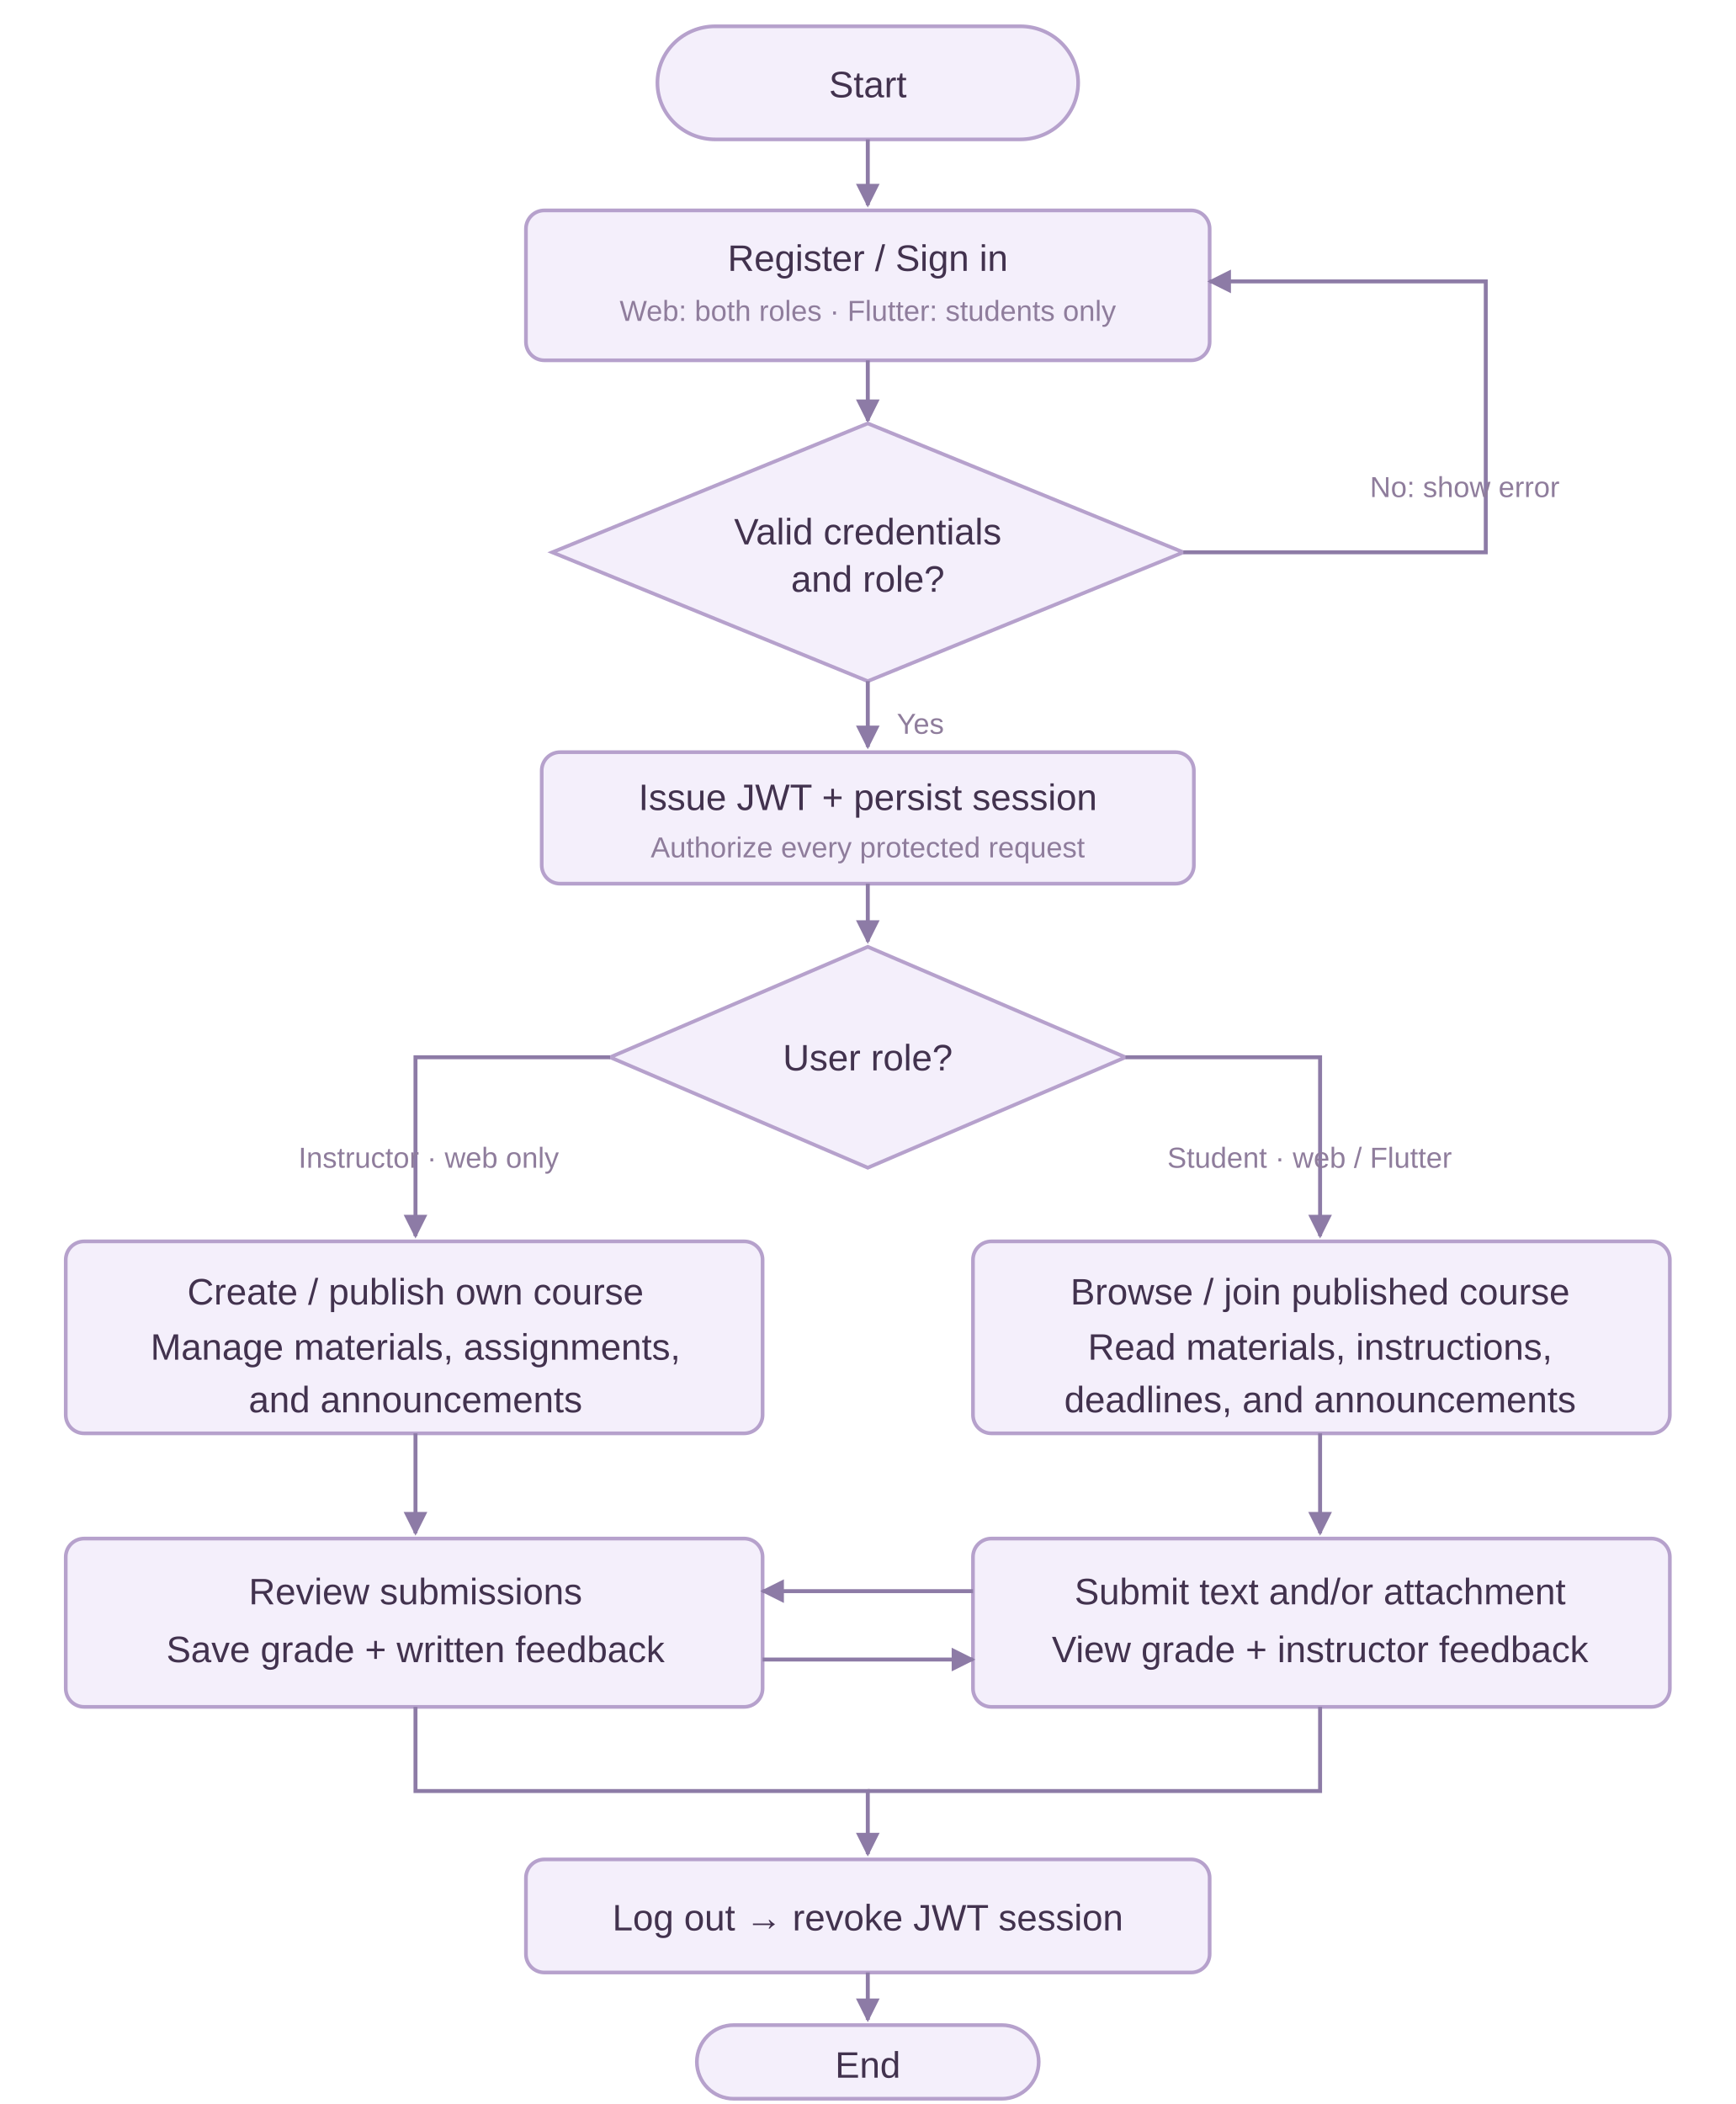
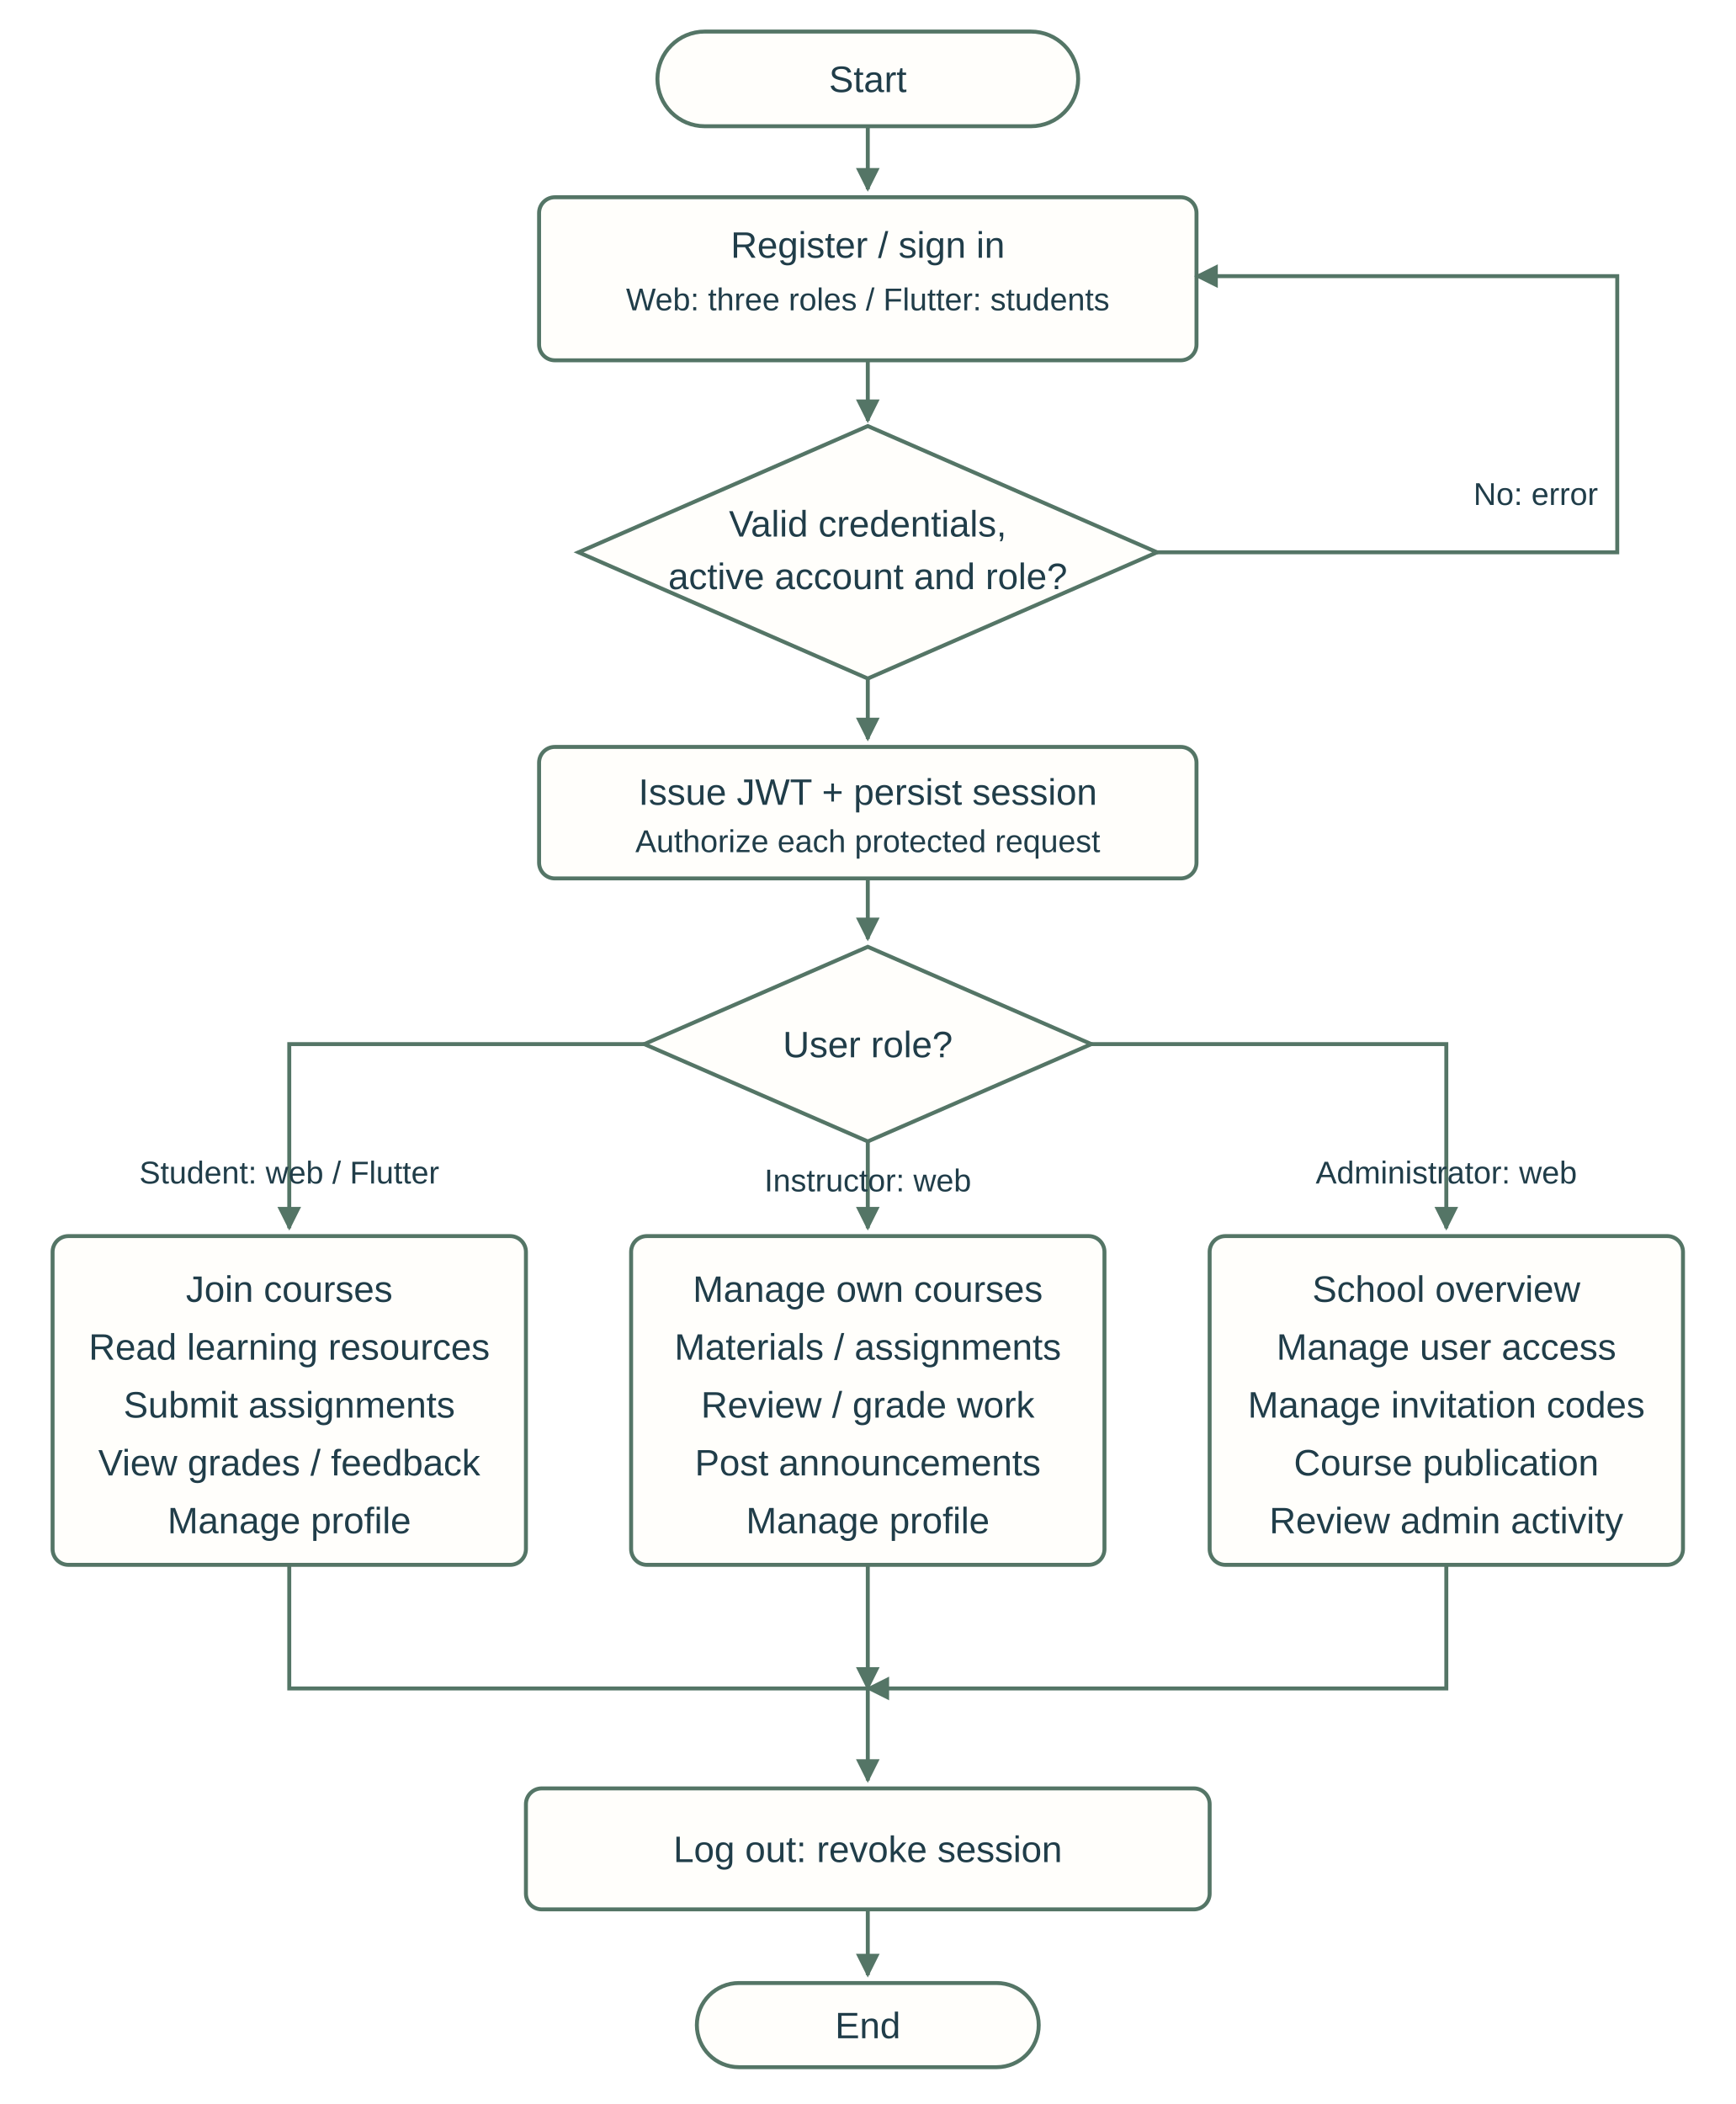
<svg xmlns="http://www.w3.org/2000/svg" width="660" height="800" viewBox="0 0 660 800" role="img" aria-labelledby="title">
  <defs>
    <marker id="arrow" viewBox="0 0 10 10" refX="9" refY="5" markerWidth="6" markerHeight="6" orient="auto-start-reverse">
-       <path d="M0 0L10 5L0 10z" fill="#8d7ba6" />
+       <path d="M0 0L10 5L0 10Z" fill="#547566" />
    </marker>
-     <style>text{font-family:Arial,sans-serif;font-size:14px;fill:#42324e;text-anchor:middle}.box{fill:#f4effb;stroke:#b6a1cc;stroke-width:1.4}.line{fill:none;stroke:#8d7ba6;stroke-width:1.5;marker-end:url(#arrow)}.small{font-size:11px;fill:#8f7d9c}</style>
  </defs>
-   <rect x="250" y="10" width="160" height="43" rx="22" class="box" />
-   <text x="330" y="37">Start</text>
-   <path d="M330 53V78" class="line" />
-   <rect x="200" y="80" width="260" height="57" rx="7" class="box" />
-   <text x="330" y="103">Register / Sign in</text>
-   <text x="330" y="122" class="small">Web: both roles · Flutter: students only</text>
+   <style>.box{fill:#fffefb;stroke:#547566;stroke-width:1.5}.line{fill:none;stroke:#547566;stroke-width:1.5;marker-end:url(#arrow)}text{font-family:Arial,sans-serif;font-size:14px;fill:#203d49;text-anchor:middle}.small{font-size:12px}</style>
+   <rect x="250" y="12" width="160" height="36" rx="18" class="box" />
+   <text x="330" y="35">Start</text>
+   <path d="M330 48V72" class="line" />
+   <rect x="205" y="75" width="250" height="62" rx="6" class="box" />
+   <text x="330" y="98">Register / sign in</text>
+   <text x="330" y="118" class="small">Web: three roles / Flutter: students</text>
  <path d="M330 137V160" class="line" />
-   <path d="M330 161L450 210L330 259L210 210Z" class="box" />
-   <text x="330" y="207">Valid credentials</text>
-   <text x="330" y="225">and role?</text>
-   <path d="M450 210H565V107H460" class="line" />
-   <text x="557" y="189" class="small">No: show error</text>
-   <path d="M330 259V284" class="line" />
-   <text x="350" y="279" class="small">Yes</text>
-   <rect x="206" y="286" width="248" height="50" rx="7" class="box" />
-   <text x="330" y="308">Issue JWT + persist session</text>
-   <text x="330" y="326" class="small">Authorize every protected request</text>
-   <path d="M330 336V358" class="line" />
-   <path d="M330 360L428 402L330 444L232 402Z" class="box" />
-   <text x="330" y="407">User role?</text>
-   <path d="M232 402H158V470" class="line" />
-   <path d="M428 402H502V470" class="line" />
-   <text x="163" y="444" class="small">Instructor · web only</text>
-   <text x="498" y="444" class="small">Student · web / Flutter</text>
-   <rect x="25" y="472" width="265" height="73" rx="7" class="box" />
-   <text x="158" y="496">Create / publish own course</text>
-   <text x="158" y="517">Manage materials, assignments,</text>
-   <text x="158" y="537">and announcements</text>
-   <rect x="370" y="472" width="265" height="73" rx="7" class="box" />
-   <text x="502" y="496">Browse / join published course</text>
-   <text x="502" y="517">Read materials, instructions,</text>
-   <text x="502" y="537">deadlines, and announcements</text>
-   <path d="M158 545V583" class="line" />
-   <path d="M502 545V583" class="line" />
-   <rect x="25" y="585" width="265" height="64" rx="7" class="box" />
-   <text x="158" y="610">Review submissions</text>
-   <text x="158" y="632">Save grade + written feedback</text>
-   <rect x="370" y="585" width="265" height="64" rx="7" class="box" />
-   <text x="502" y="610">Submit text and/or attachment</text>
-   <text x="502" y="632">View grade + instructor feedback</text>
-   <path d="M370 605H290" class="line" />
-   <path d="M290 631H370" class="line" />
-   <path d="M158 649V681H330V705" class="line" />
-   <path d="M502 649V681H330" fill="none" stroke="#8d7ba6" stroke-width="1.5" />
-   <rect x="200" y="707" width="260" height="43" rx="7" class="box" />
-   <text x="330" y="734">Log out → revoke JWT session</text>
-   <path d="M330 750V768" class="line" />
-   <rect x="265" y="770" width="130" height="28" rx="14" class="box" />
-   <text x="330" y="790">End</text>
+   <path d="M330 162L440 210L330 258L220 210Z" class="box" />
+   <text x="330" y="204">Valid credentials,</text>
+   <text x="330" y="224">active account and role?</text>
+   <path d="M440 210H615V105H455" class="line" />
+   <text x="584" y="192" class="small">No: error</text>
+   <path d="M330 258V281" class="line" />
+   <rect x="205" y="284" width="250" height="50" rx="6" class="box" />
+   <text x="330" y="306">Issue JWT + persist session</text>
+   <text x="330" y="324" class="small">Authorize each protected request</text>
+   <path d="M330 334V357" class="line" />
+   <path d="M330 360L415 397L330 434L245 397Z" class="box" />
+   <text x="330" y="402">User role?</text>
+   <path d="M245 397H110V467" class="line" />
+   <path d="M330 434V467" class="line" />
+   <path d="M415 397H550V467" class="line" />
+   <text x="110" y="450" class="small">Student: web / Flutter</text>
+   <text x="330" y="453" class="small">Instructor: web</text>
+   <text x="550" y="450" class="small">Administrator: web</text>
+   <rect x="20" y="470" width="180" height="125" rx="6" class="box" />
+   <text x="110" y="495">Join courses</text>
+   <text x="110" y="517">Read learning resources</text>
+   <text x="110" y="539">Submit assignments</text>
+   <text x="110" y="561">View grades / feedback</text>
+   <text x="110" y="583">Manage profile</text>
+   <rect x="240" y="470" width="180" height="125" rx="6" class="box" />
+   <text x="330" y="495">Manage own courses</text>
+   <text x="330" y="517">Materials / assignments</text>
+   <text x="330" y="539">Review / grade work</text>
+   <text x="330" y="561">Post announcements</text>
+   <text x="330" y="583">Manage profile</text>
+   <rect x="460" y="470" width="180" height="125" rx="6" class="box" />
+   <text x="550" y="495">School overview</text>
+   <text x="550" y="517">Manage user access</text>
+   <text x="550" y="539">Manage invitation codes</text>
+   <text x="550" y="561">Course publication</text>
+   <text x="550" y="583">Review admin activity</text>
+   <path d="M110 595V642H330V677" class="line" />
+   <path d="M330 595V642" class="line" />
+   <path d="M550 595V642H330" class="line" />
+   <rect x="200" y="680" width="260" height="46" rx="6" class="box" />
+   <text x="330" y="708">Log out: revoke session</text>
+   <path d="M330 726V751" class="line" />
+   <rect x="265" y="754" width="130" height="32" rx="16" class="box" />
+   <text x="330" y="775">End</text>
</svg>
